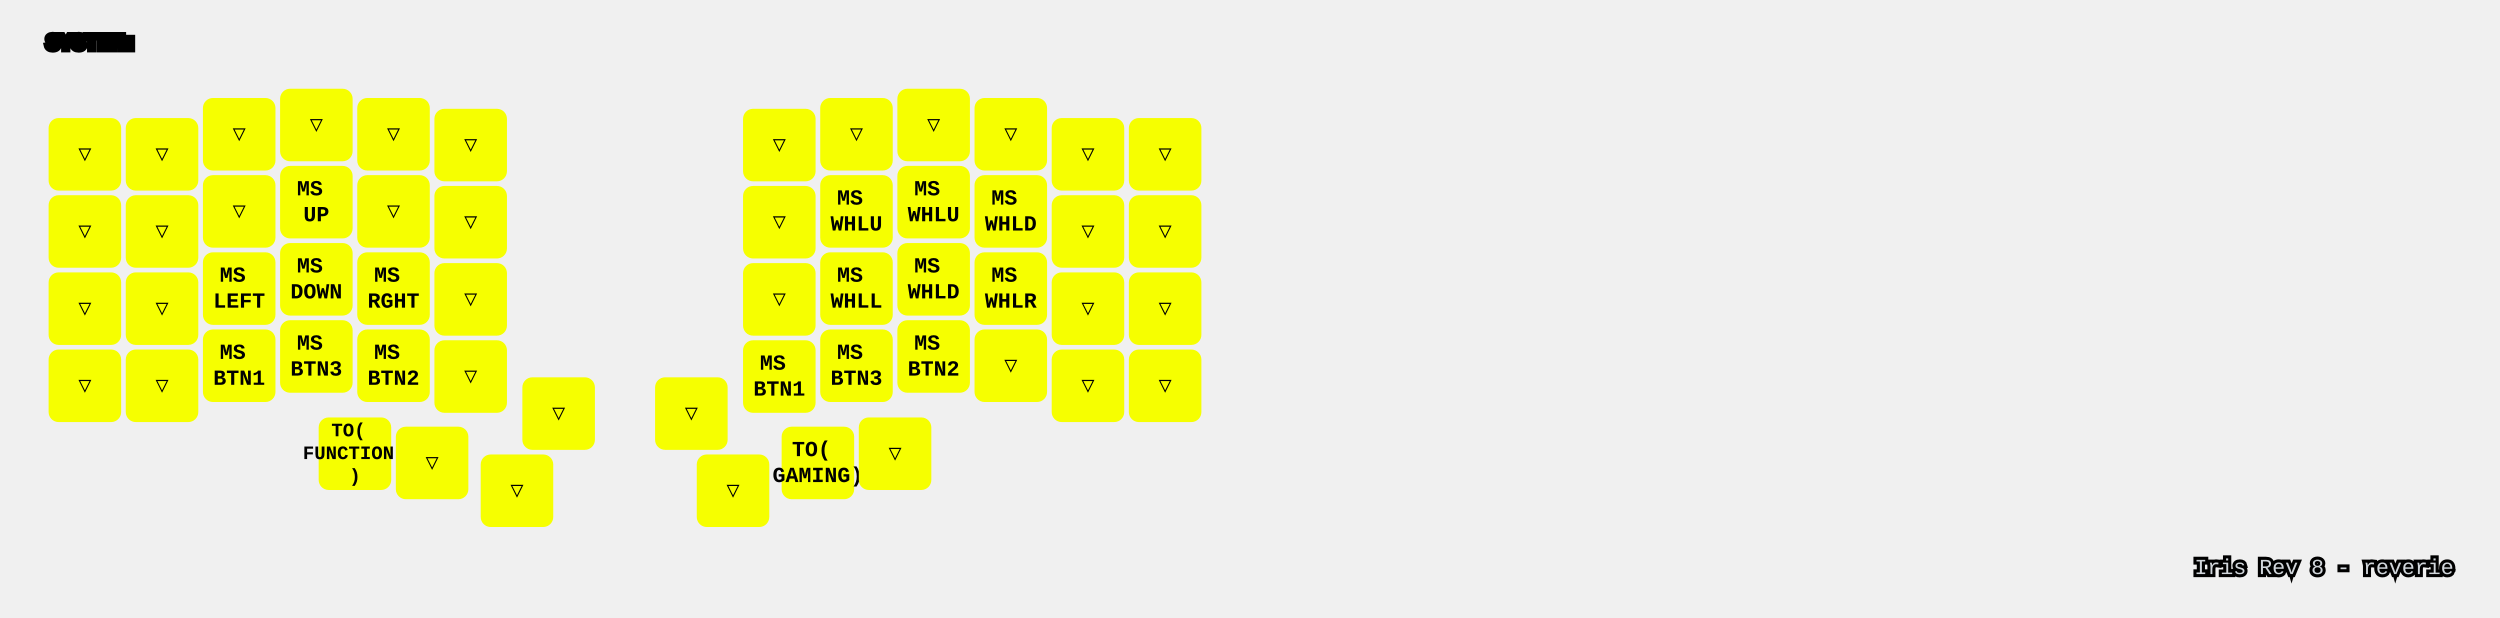
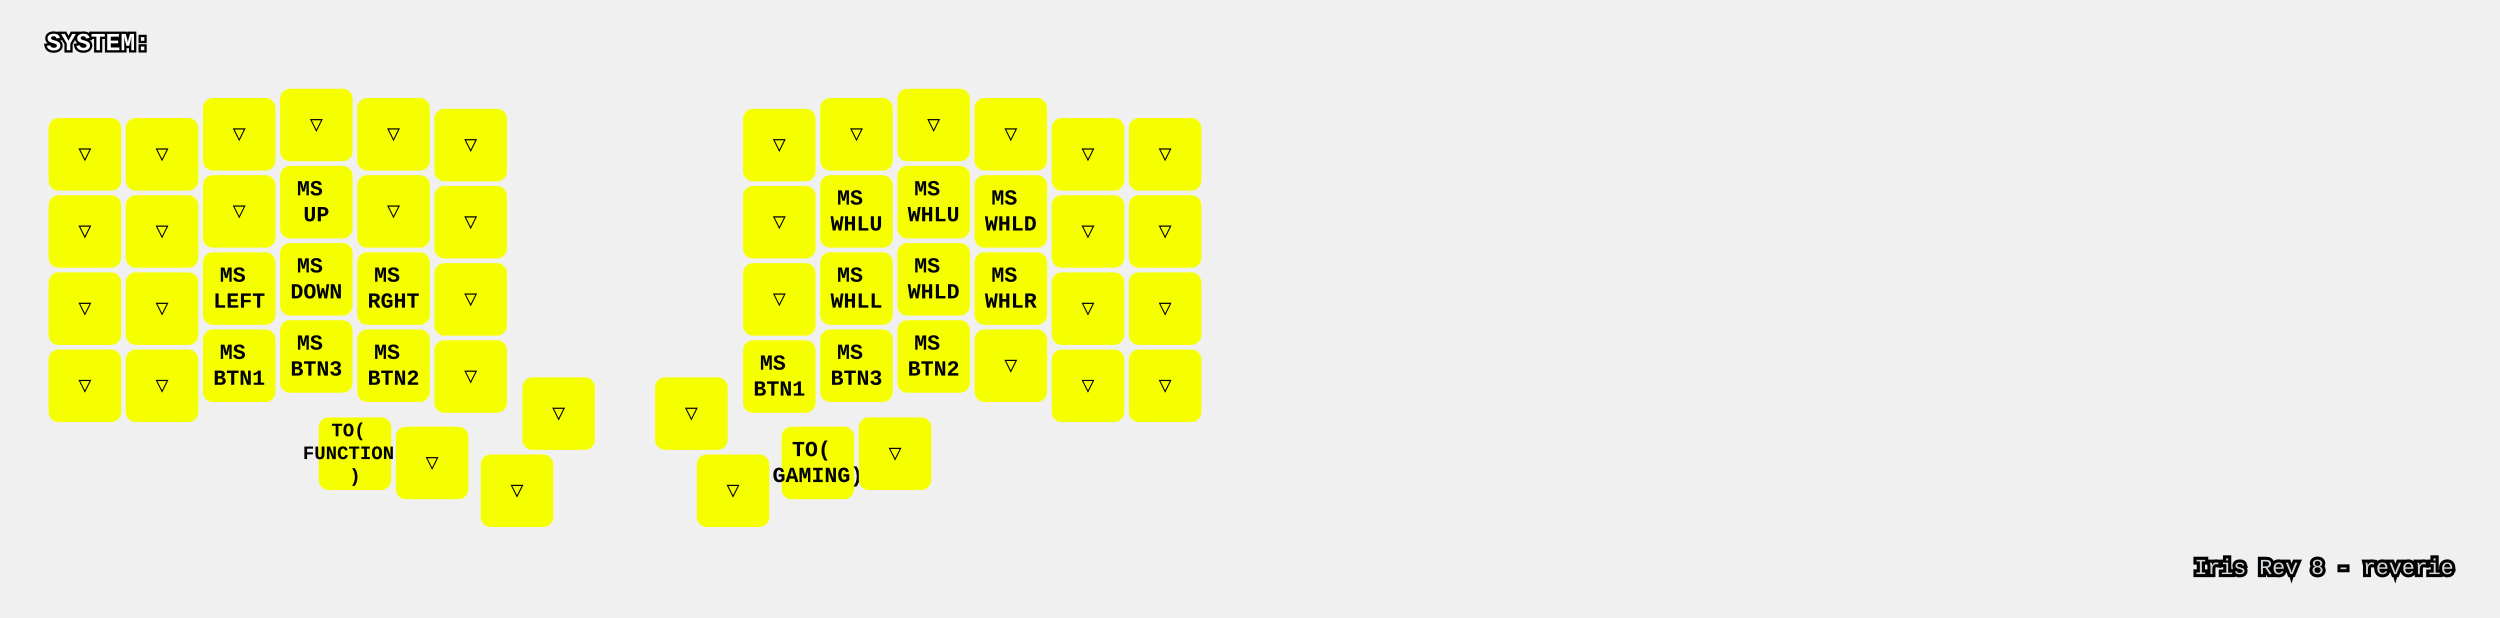
<svg xmlns="http://www.w3.org/2000/svg" width="1620" height="400" viewBox="0 0 1620 400" class="keymap">
  <style>/* inherit to force styles through use tags */
svg path {
    fill: inherit;
}

/* font and background color specifications */
svg.keymap {
    font-family: SFMono-Regular,Consolas,Liberation Mono,Menlo,monospace;
    font-size: 14px;
    font-kerning: normal;
    text-rendering: optimizeLegibility;
    fill: #24292e;
}

/* default key styling */
rect.key {
    fill: #f6f8fa;
}

rect.key, rect.combo {
    stroke: #c9cccf;
    stroke-width: 1;
}

/* default key side styling, only used is draw_key_sides is set */
rect.side {
    filter: brightness(90%);
}

/* color accent for combo boxes */
rect.combo, rect.combo-separate {
    fill: #cdf;
}

/* color accent for held keys */
rect.held, rect.combo.held {
    fill: #fdd;
}

/* color accent for ghost (optional) keys */
rect.ghost, rect.combo.ghost {
    stroke-dasharray: 4, 4;
    stroke-width: 2;
}

text {
    text-anchor: middle;
    dominant-baseline: middle;
}

/* styling for layer labels */
text.label {
    font-weight: bold;
    text-anchor: start;
    stroke: white;
    stroke-width: 4;
    paint-order: stroke;
}

/* styling for optional footer */
text.footer {
    text-anchor: end;
    dominant-baseline: auto;
    stroke: white;
    stroke-width: 4;
    paint-order: stroke;
}

/* styling for combo tap, and key non-tap label text */
text.combo, text.hold, text.shifted, text.left, text.right {
    font-size: 11px;
}

text.hold {
    text-anchor: middle;
    dominant-baseline: auto;
}

text.shifted {
    text-anchor: middle;
    dominant-baseline: hanging;
}

text.left {
    text-anchor: start;
}

text.right {
    text-anchor: end;
}

text.layer-activator {
    text-decoration: underline;
}

/* styling for hold/shifted label text in combo box */
text.combo.hold, text.combo.shifted, text.combo.left, text.combo.right {
    font-size: 8px;
}

/* lighter symbol for transparent keys */
text.trans {
    fill: #7b7e81;
}

/* styling for combo dendrons */
path.combo {
    stroke-width: 1;
    stroke: gray;
    fill: none;
}

/* Start Tabler Icons Cleanup */
/* cannot use height/width with glyphs */
.icon-tabler &gt; path {
    fill: inherit;
    stroke: inherit;
    stroke-width: 2;
}
/* hide tabler's default box */
.icon-tabler &gt; path[stroke="none"][fill="none"] {
    visibility: hidden;
}
/* End Tabler Icons Cleanup */

svg.keymap { fill: #d1d6db; }
rect.key { fill: #3f4750; }
rect.key, rect.combo { stroke: #60666c; }
rect.combo, rect.combo-separate { fill: #1f3d7a; }
rect.held, rect.combo.held { fill: #854747; }
text.label, text.footer { stroke: black; }
text.trans { fill: #7e8184; }
path.combo { stroke: #7f7f7f; }

svg.keymap g.layer-BASE rect.key { fill: #9300ff !important; stroke: #9300ff !important; } /* Star Platinum Purple */ 
svg.keymap g.layer-FUNCTION rect.key { fill: #0fee00 !important; stroke: #0fee00 !important; }  /* Squeeze Toy Alien */ 
svg.keymap g.layer-NUMBERS rect.key { fill: #2000ff !important; stroke: #2000ff !important; }  /* Blue Pencil */ 
svg.keymap g.layer-SYMBOLS rect.key { fill: #ff0000 !important; stroke: #ff0000 !important; } /* Red */ 
svg.keymap g.layer-SYSTEM rect.key { fill: #f6ff00 !important; stroke: #f6ff00 !important; } /* Busy Bee */
svg.keymap g.layer-GAMING rect.key { fill: #00fff4 !important; stroke: #00fff4 !important; } /* Turquoise Blue */ 
svg.keymap g.layer-MACRO rect.key { fill: #ff008e !important; stroke: #ff008e !important; } /* Pink Panther */

/* Make transparent keys have reduced opacity */
rect.ghost { 
  fill: #666666 !important; 
  opacity: 0.3 !important; 
}

/* Better contrast for text on colored backgrounds */
/* Add new layers here: svg.keymap g.layer-NEWLAYER text { fill: #000000; } */
- svg.keymap g.layer-BASE text,
- svg.keymap g.layer-NUMBERS text {
+ 
+ /* Layer title styling - GitHub-friendly colors */
+ text.label {
+   fill: #ffffff !important;
+   font-weight: bold !important;
+   font-size: 16px !important;
+   font-family: Arial, sans-serif !important;
+   stroke: #000000 !important;
+   stroke-width: 3px !important;
+   paint-order: stroke !important;
+ }
+ 
+ /* Key text styling by layer (excluding labels) */
+ svg.keymap g.layer-BASE text:not(.label),
+ svg.keymap g.layer-NUMBERS text:not(.label) {
  fill: #ffffff !important;
  font-weight: bold !important;
  font-size: 14px !important;
}
- svg.keymap g.layer-FUNCTION text,
- svg.keymap g.layer-SYMBOLS text,
- svg.keymap g.layer-SYSTEM text,
- svg.keymap g.layer-GAMING text,
- svg.keymap g.layer-MACRO text {
+ svg.keymap g.layer-FUNCTION text:not(.label),
+ svg.keymap g.layer-SYMBOLS text:not(.label),
+ svg.keymap g.layer-SYSTEM text:not(.label),
+ svg.keymap g.layer-GAMING text:not(.label),
+ svg.keymap g.layer-MACRO text:not(.label) {
  fill: #000000 !important;
  font-weight: bold !important;
  font-size: 14px !important;
}

/* Held/accent keys */
rect.held { 
  fill: #ff6b6b !important; 
  opacity: 0.8 !important; 
}

/* Combo styling */
rect.combo { 
  fill: #4ecdc4 !important; 
  opacity: 0.7 !important; 
}
</style>
  <g transform="translate(30, 0)" class="layer-SYSTEM">
    <text x="0" y="28" class="label" id="SYSTEM">SYSTEM:</text>
    <g transform="translate(0, 56)">
      <g transform="translate(25, 44)" class="key trans keypos-0">
        <rect rx="6" ry="6" x="-23" y="-23" width="46" height="46" class="key trans" />
        <text x="0" y="0" class="key trans tap">▽</text>
      </g>
      <g transform="translate(75, 44)" class="key trans keypos-1">
        <rect rx="6" ry="6" x="-23" y="-23" width="46" height="46" class="key trans" />
        <text x="0" y="0" class="key trans tap">▽</text>
      </g>
      <g transform="translate(125, 31)" class="key trans keypos-2">
        <rect rx="6" ry="6" x="-23" y="-23" width="46" height="46" class="key trans" />
        <text x="0" y="0" class="key trans tap">▽</text>
      </g>
      <g transform="translate(175, 25)" class="key trans keypos-3">
        <rect rx="6" ry="6" x="-23" y="-23" width="46" height="46" class="key trans" />
        <text x="0" y="0" class="key trans tap">▽</text>
      </g>
      <g transform="translate(225, 31)" class="key trans keypos-4">
        <rect rx="6" ry="6" x="-23" y="-23" width="46" height="46" class="key trans" />
        <text x="0" y="0" class="key trans tap">▽</text>
      </g>
      <g transform="translate(275, 38)" class="key trans keypos-5">
        <rect rx="6" ry="6" x="-23" y="-23" width="46" height="46" class="key trans" />
        <text x="0" y="0" class="key trans tap">▽</text>
      </g>
      <g transform="translate(475, 38)" class="key trans keypos-6">
        <rect rx="6" ry="6" x="-23" y="-23" width="46" height="46" class="key trans" />
        <text x="0" y="0" class="key trans tap">▽</text>
      </g>
      <g transform="translate(525, 31)" class="key trans keypos-7">
        <rect rx="6" ry="6" x="-23" y="-23" width="46" height="46" class="key trans" />
        <text x="0" y="0" class="key trans tap">▽</text>
      </g>
      <g transform="translate(575, 25)" class="key trans keypos-8">
        <rect rx="6" ry="6" x="-23" y="-23" width="46" height="46" class="key trans" />
        <text x="0" y="0" class="key trans tap">▽</text>
      </g>
      <g transform="translate(625, 31)" class="key trans keypos-9">
        <rect rx="6" ry="6" x="-23" y="-23" width="46" height="46" class="key trans" />
        <text x="0" y="0" class="key trans tap">▽</text>
      </g>
      <g transform="translate(675, 44)" class="key trans keypos-10">
        <rect rx="6" ry="6" x="-23" y="-23" width="46" height="46" class="key trans" />
        <text x="0" y="0" class="key trans tap">▽</text>
      </g>
      <g transform="translate(725, 44)" class="key trans keypos-11">
        <rect rx="6" ry="6" x="-23" y="-23" width="46" height="46" class="key trans" />
        <text x="0" y="0" class="key trans tap">▽</text>
      </g>
      <g transform="translate(25, 94)" class="key trans keypos-12">
        <rect rx="6" ry="6" x="-23" y="-23" width="46" height="46" class="key trans" />
        <text x="0" y="0" class="key trans tap">▽</text>
      </g>
      <g transform="translate(75, 94)" class="key trans keypos-13">
        <rect rx="6" ry="6" x="-23" y="-23" width="46" height="46" class="key trans" />
        <text x="0" y="0" class="key trans tap">▽</text>
      </g>
      <g transform="translate(125, 81)" class="key trans keypos-14">
        <rect rx="6" ry="6" x="-23" y="-23" width="46" height="46" class="key trans" />
        <text x="0" y="0" class="key trans tap">▽</text>
      </g>
      <g transform="translate(175, 75)" class="key keypos-15">
        <rect rx="6" ry="6" x="-23" y="-23" width="46" height="46" class="key" />
        <text x="0" y="0" class="key tap">
          <tspan x="0" dy="-0.6em">MS</tspan>
          <tspan x="0" dy="1.2em">UP</tspan>
        </text>
      </g>
      <g transform="translate(225, 81)" class="key trans keypos-16">
        <rect rx="6" ry="6" x="-23" y="-23" width="46" height="46" class="key trans" />
        <text x="0" y="0" class="key trans tap">▽</text>
      </g>
      <g transform="translate(275, 88)" class="key trans keypos-17">
        <rect rx="6" ry="6" x="-23" y="-23" width="46" height="46" class="key trans" />
        <text x="0" y="0" class="key trans tap">▽</text>
      </g>
      <g transform="translate(475, 88)" class="key trans keypos-18">
        <rect rx="6" ry="6" x="-23" y="-23" width="46" height="46" class="key trans" />
        <text x="0" y="0" class="key trans tap">▽</text>
      </g>
      <g transform="translate(525, 81)" class="key keypos-19">
        <rect rx="6" ry="6" x="-23" y="-23" width="46" height="46" class="key" />
        <text x="0" y="0" class="key tap">
          <tspan x="0" dy="-0.6em">MS</tspan>
          <tspan x="0" dy="1.2em">WHLU</tspan>
        </text>
      </g>
      <g transform="translate(575, 75)" class="key keypos-20">
        <rect rx="6" ry="6" x="-23" y="-23" width="46" height="46" class="key" />
        <text x="0" y="0" class="key tap">
          <tspan x="0" dy="-0.6em">MS</tspan>
          <tspan x="0" dy="1.2em">WHLU</tspan>
        </text>
      </g>
      <g transform="translate(625, 81)" class="key keypos-21">
        <rect rx="6" ry="6" x="-23" y="-23" width="46" height="46" class="key" />
        <text x="0" y="0" class="key tap">
          <tspan x="0" dy="-0.6em">MS</tspan>
          <tspan x="0" dy="1.2em">WHLD</tspan>
        </text>
      </g>
      <g transform="translate(675, 94)" class="key trans keypos-22">
        <rect rx="6" ry="6" x="-23" y="-23" width="46" height="46" class="key trans" />
        <text x="0" y="0" class="key trans tap">▽</text>
      </g>
      <g transform="translate(725, 94)" class="key trans keypos-23">
        <rect rx="6" ry="6" x="-23" y="-23" width="46" height="46" class="key trans" />
        <text x="0" y="0" class="key trans tap">▽</text>
      </g>
      <g transform="translate(25, 144)" class="key trans keypos-24">
        <rect rx="6" ry="6" x="-23" y="-23" width="46" height="46" class="key trans" />
        <text x="0" y="0" class="key trans tap">▽</text>
      </g>
      <g transform="translate(75, 144)" class="key trans keypos-25">
        <rect rx="6" ry="6" x="-23" y="-23" width="46" height="46" class="key trans" />
        <text x="0" y="0" class="key trans tap">▽</text>
      </g>
      <g transform="translate(125, 131)" class="key keypos-26">
        <rect rx="6" ry="6" x="-23" y="-23" width="46" height="46" class="key" />
        <text x="0" y="0" class="key tap">
          <tspan x="0" dy="-0.6em">MS</tspan>
          <tspan x="0" dy="1.2em">LEFT</tspan>
        </text>
      </g>
      <g transform="translate(175, 125)" class="key keypos-27">
        <rect rx="6" ry="6" x="-23" y="-23" width="46" height="46" class="key" />
        <text x="0" y="0" class="key tap">
          <tspan x="0" dy="-0.6em">MS</tspan>
          <tspan x="0" dy="1.2em">DOWN</tspan>
        </text>
      </g>
      <g transform="translate(225, 131)" class="key keypos-28">
        <rect rx="6" ry="6" x="-23" y="-23" width="46" height="46" class="key" />
        <text x="0" y="0" class="key tap">
          <tspan x="0" dy="-0.6em">MS</tspan>
          <tspan x="0" dy="1.2em">RGHT</tspan>
        </text>
      </g>
      <g transform="translate(275, 138)" class="key trans keypos-29">
        <rect rx="6" ry="6" x="-23" y="-23" width="46" height="46" class="key trans" />
        <text x="0" y="0" class="key trans tap">▽</text>
      </g>
      <g transform="translate(475, 138)" class="key trans keypos-30">
        <rect rx="6" ry="6" x="-23" y="-23" width="46" height="46" class="key trans" />
        <text x="0" y="0" class="key trans tap">▽</text>
      </g>
      <g transform="translate(525, 131)" class="key keypos-31">
        <rect rx="6" ry="6" x="-23" y="-23" width="46" height="46" class="key" />
        <text x="0" y="0" class="key tap">
          <tspan x="0" dy="-0.6em">MS</tspan>
          <tspan x="0" dy="1.2em">WHLL</tspan>
        </text>
      </g>
      <g transform="translate(575, 125)" class="key keypos-32">
        <rect rx="6" ry="6" x="-23" y="-23" width="46" height="46" class="key" />
        <text x="0" y="0" class="key tap">
          <tspan x="0" dy="-0.6em">MS</tspan>
          <tspan x="0" dy="1.2em">WHLD</tspan>
        </text>
      </g>
      <g transform="translate(625, 131)" class="key keypos-33">
        <rect rx="6" ry="6" x="-23" y="-23" width="46" height="46" class="key" />
        <text x="0" y="0" class="key tap">
          <tspan x="0" dy="-0.6em">MS</tspan>
          <tspan x="0" dy="1.2em">WHLR</tspan>
        </text>
      </g>
      <g transform="translate(675, 144)" class="key trans keypos-34">
        <rect rx="6" ry="6" x="-23" y="-23" width="46" height="46" class="key trans" />
        <text x="0" y="0" class="key trans tap">▽</text>
      </g>
      <g transform="translate(725, 144)" class="key trans keypos-35">
        <rect rx="6" ry="6" x="-23" y="-23" width="46" height="46" class="key trans" />
        <text x="0" y="0" class="key trans tap">▽</text>
      </g>
      <g transform="translate(25, 194)" class="key trans keypos-36">
        <rect rx="6" ry="6" x="-23" y="-23" width="46" height="46" class="key trans" />
        <text x="0" y="0" class="key trans tap">▽</text>
      </g>
      <g transform="translate(75, 194)" class="key trans keypos-37">
        <rect rx="6" ry="6" x="-23" y="-23" width="46" height="46" class="key trans" />
        <text x="0" y="0" class="key trans tap">▽</text>
      </g>
      <g transform="translate(125, 181)" class="key keypos-38">
        <rect rx="6" ry="6" x="-23" y="-23" width="46" height="46" class="key" />
        <text x="0" y="0" class="key tap">
          <tspan x="0" dy="-0.6em">MS</tspan>
          <tspan x="0" dy="1.2em">BTN1</tspan>
        </text>
      </g>
      <g transform="translate(175, 175)" class="key keypos-39">
        <rect rx="6" ry="6" x="-23" y="-23" width="46" height="46" class="key" />
        <text x="0" y="0" class="key tap">
          <tspan x="0" dy="-0.6em">MS</tspan>
          <tspan x="0" dy="1.2em">BTN3</tspan>
        </text>
      </g>
      <g transform="translate(225, 181)" class="key keypos-40">
        <rect rx="6" ry="6" x="-23" y="-23" width="46" height="46" class="key" />
        <text x="0" y="0" class="key tap">
          <tspan x="0" dy="-0.6em">MS</tspan>
          <tspan x="0" dy="1.2em">BTN2</tspan>
        </text>
      </g>
      <g transform="translate(275, 188)" class="key trans keypos-41">
        <rect rx="6" ry="6" x="-23" y="-23" width="46" height="46" class="key trans" />
        <text x="0" y="0" class="key trans tap">▽</text>
      </g>
      <g transform="translate(332, 212)" class="key trans keypos-42">
        <rect rx="6" ry="6" x="-23" y="-23" width="46" height="46" class="key trans" />
        <text x="0" y="0" class="key trans tap">▽</text>
      </g>
      <g transform="translate(418, 212)" class="key trans keypos-43">
        <rect rx="6" ry="6" x="-23" y="-23" width="46" height="46" class="key trans" />
        <text x="0" y="0" class="key trans tap">▽</text>
      </g>
      <g transform="translate(475, 188)" class="key keypos-44">
        <rect rx="6" ry="6" x="-23" y="-23" width="46" height="46" class="key" />
        <text x="0" y="0" class="key tap">
          <tspan x="0" dy="-0.6em">MS</tspan>
          <tspan x="0" dy="1.2em">BTN1</tspan>
        </text>
      </g>
      <g transform="translate(525, 181)" class="key keypos-45">
        <rect rx="6" ry="6" x="-23" y="-23" width="46" height="46" class="key" />
        <text x="0" y="0" class="key tap">
          <tspan x="0" dy="-0.6em">MS</tspan>
          <tspan x="0" dy="1.2em">BTN3</tspan>
        </text>
      </g>
      <g transform="translate(575, 175)" class="key keypos-46">
        <rect rx="6" ry="6" x="-23" y="-23" width="46" height="46" class="key" />
        <text x="0" y="0" class="key tap">
          <tspan x="0" dy="-0.6em">MS</tspan>
          <tspan x="0" dy="1.2em">BTN2</tspan>
        </text>
      </g>
      <g transform="translate(625, 181)" class="key trans keypos-47">
        <rect rx="6" ry="6" x="-23" y="-23" width="46" height="46" class="key trans" />
        <text x="0" y="0" class="key trans tap">▽</text>
      </g>
      <g transform="translate(675, 194)" class="key trans keypos-48">
        <rect rx="6" ry="6" x="-23" y="-23" width="46" height="46" class="key trans" />
        <text x="0" y="0" class="key trans tap">▽</text>
      </g>
      <g transform="translate(725, 194)" class="key trans keypos-49">
        <rect rx="6" ry="6" x="-23" y="-23" width="46" height="46" class="key trans" />
        <text x="0" y="0" class="key trans tap">▽</text>
      </g>
      <g transform="translate(200, 238)" class="key keypos-50">
        <rect rx="6" ry="6" x="-23" y="-23" width="46" height="46" class="key" />
        <text x="0" y="0" class="key tap">
          <tspan x="0" dy="-1.2em" style="font-size: 88%">TO(</tspan>
          <tspan x="0" dy="1.2em" style="font-size: 88%">FUNCTION</tspan>
          <tspan x="0" dy="1.2em" style="font-size: 88%">)</tspan>
        </text>
      </g>
      <g transform="translate(250, 244)" class="key trans keypos-51">
        <rect rx="6" ry="6" x="-23" y="-23" width="46" height="46" class="key trans" />
        <text x="0" y="0" class="key trans tap">▽</text>
      </g>
      <g transform="translate(305, 262)" class="key trans keypos-52">
        <rect rx="6" ry="6" x="-23" y="-23" width="46" height="46" class="key trans" />
        <text x="0" y="0" class="key trans tap">▽</text>
      </g>
      <g transform="translate(445, 262)" class="key trans keypos-53">
        <rect rx="6" ry="6" x="-23" y="-23" width="46" height="46" class="key trans" />
        <text x="0" y="0" class="key trans tap">▽</text>
      </g>
      <g transform="translate(500, 244)" class="key keypos-54">
        <rect rx="6" ry="6" x="-23" y="-23" width="46" height="46" class="key" />
        <text x="0" y="0" class="key tap">
          <tspan x="0" dy="-0.6em">TO(</tspan>
          <tspan x="0" dy="1.2em">GAMING)</tspan>
        </text>
      </g>
      <g transform="translate(550, 238)" class="key trans keypos-55">
        <rect rx="6" ry="6" x="-23" y="-23" width="46" height="46" class="key trans" />
        <text x="0" y="0" class="key trans tap">▽</text>
      </g>
    </g>
  </g>
  <text x="1590.0" y="372.0" class="footer">Iris Rev 8 - reverie</text>
</svg>
